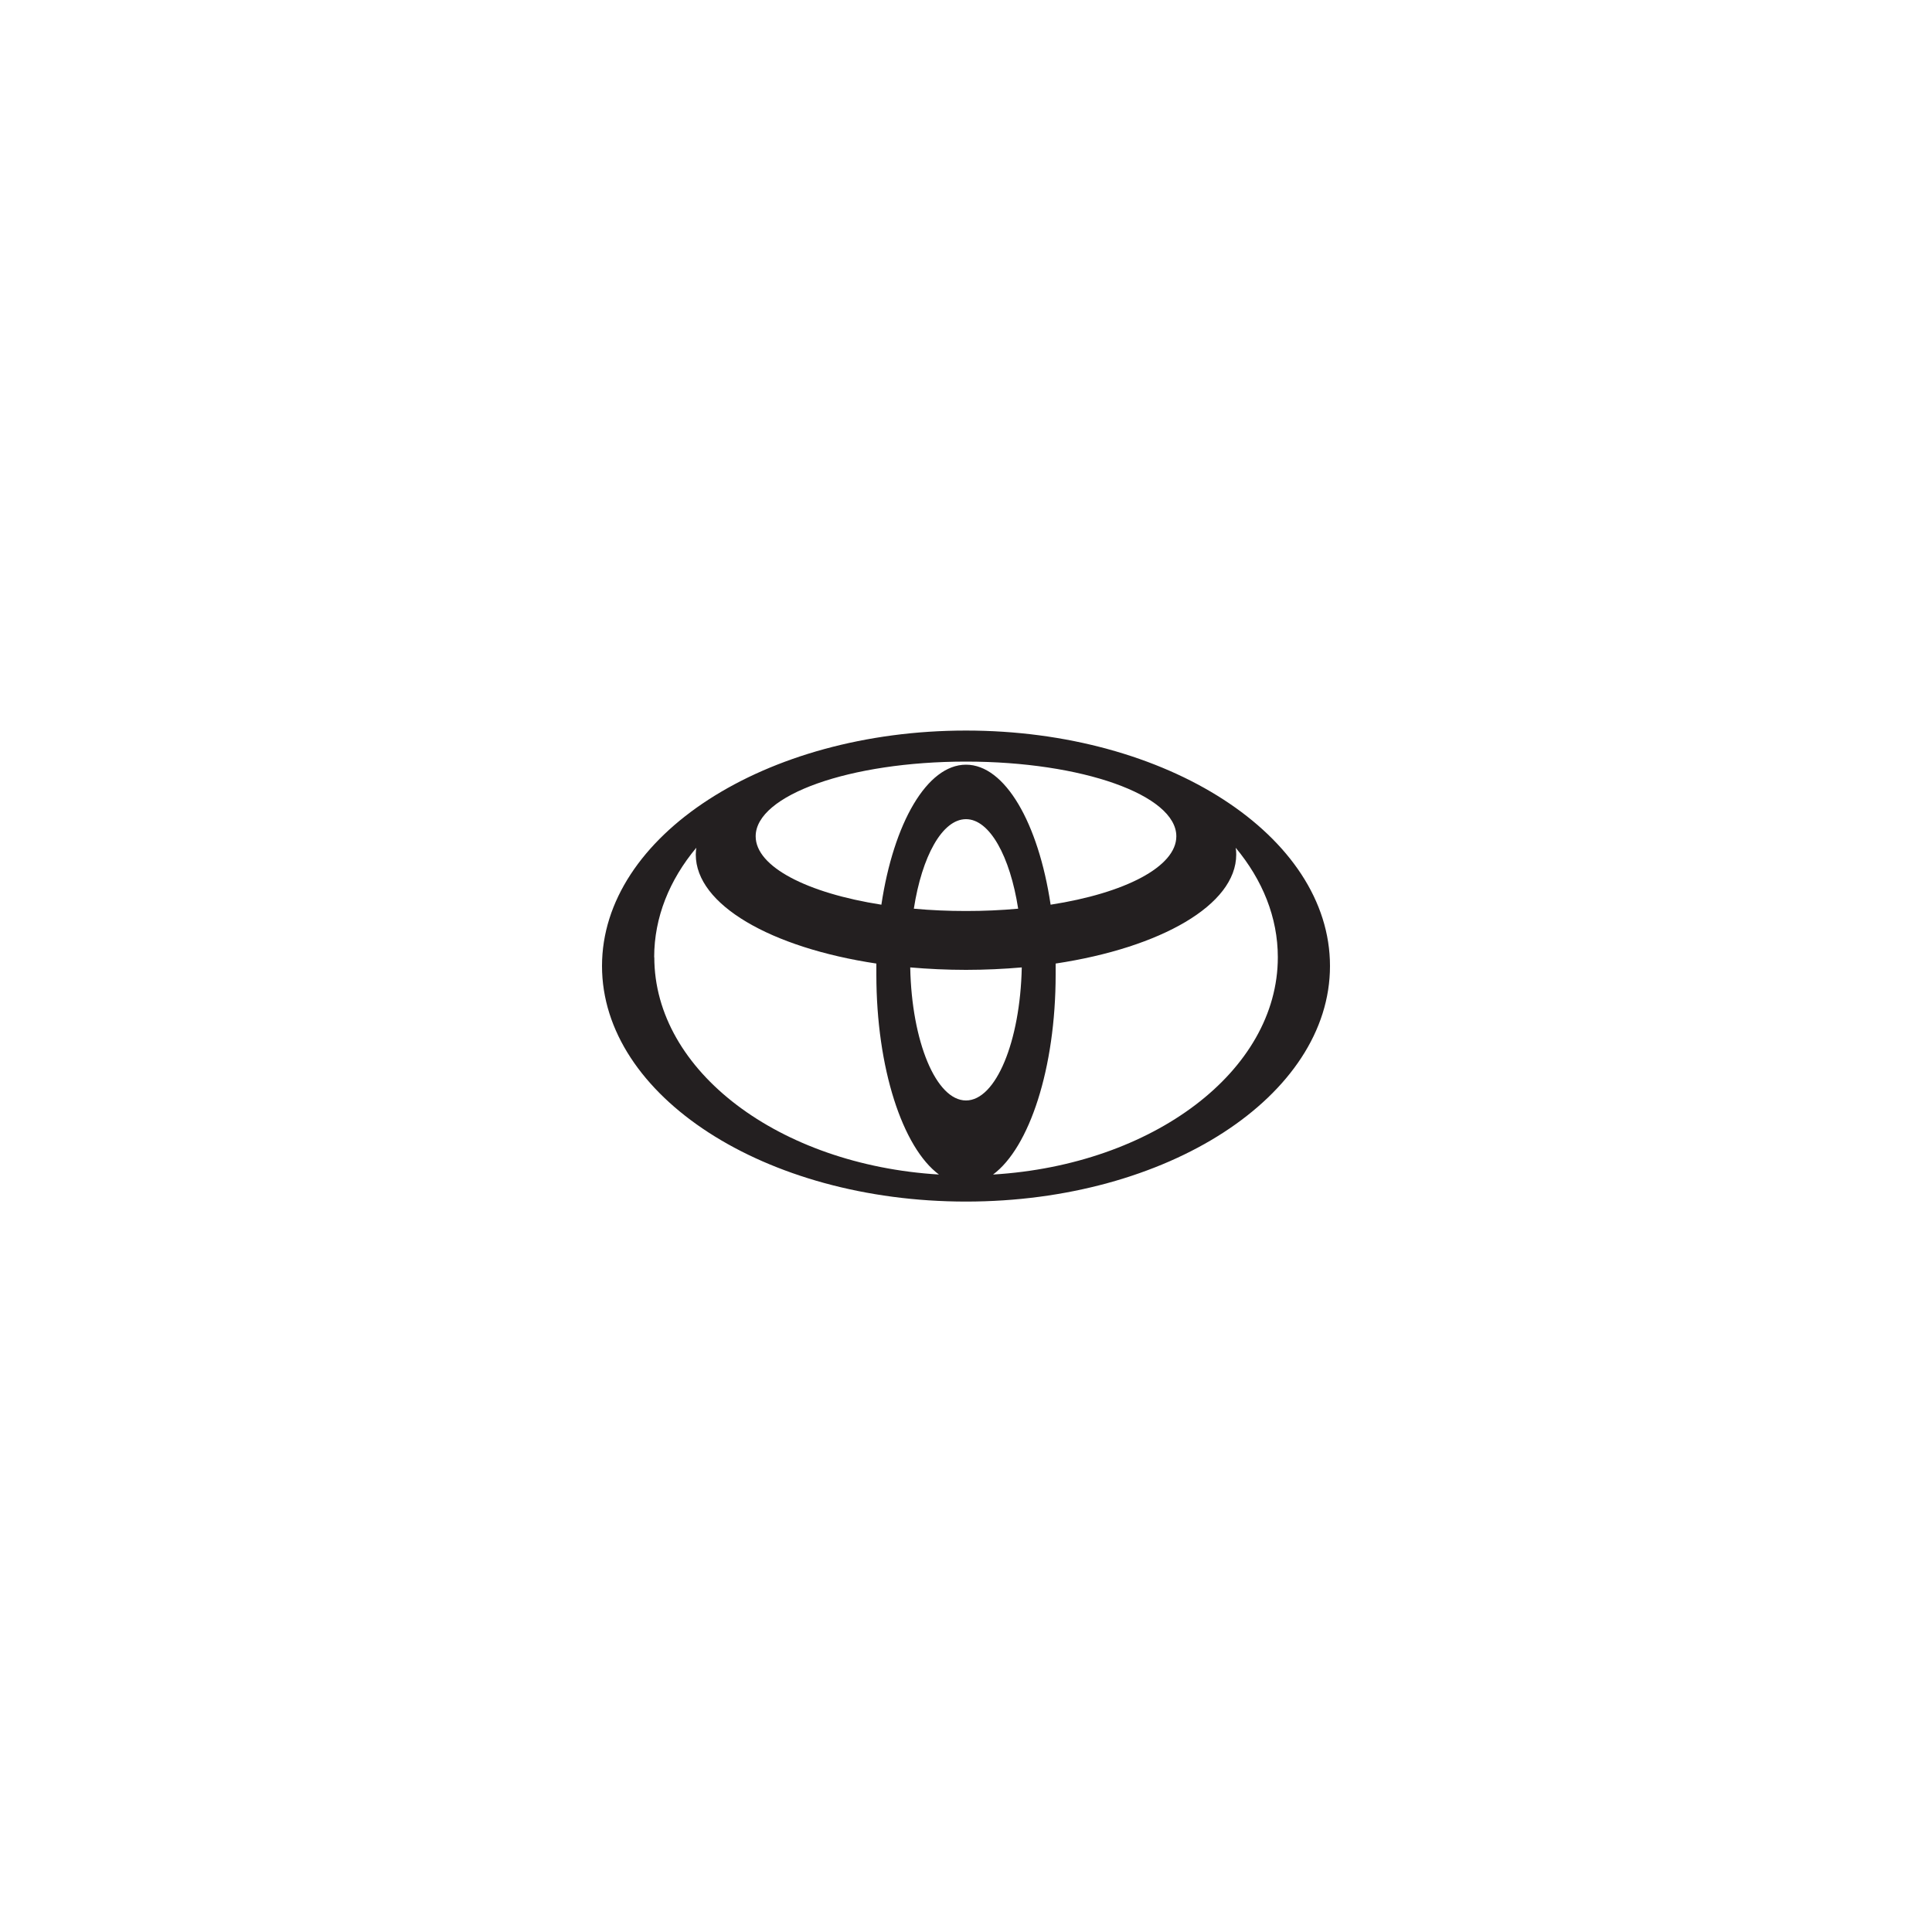
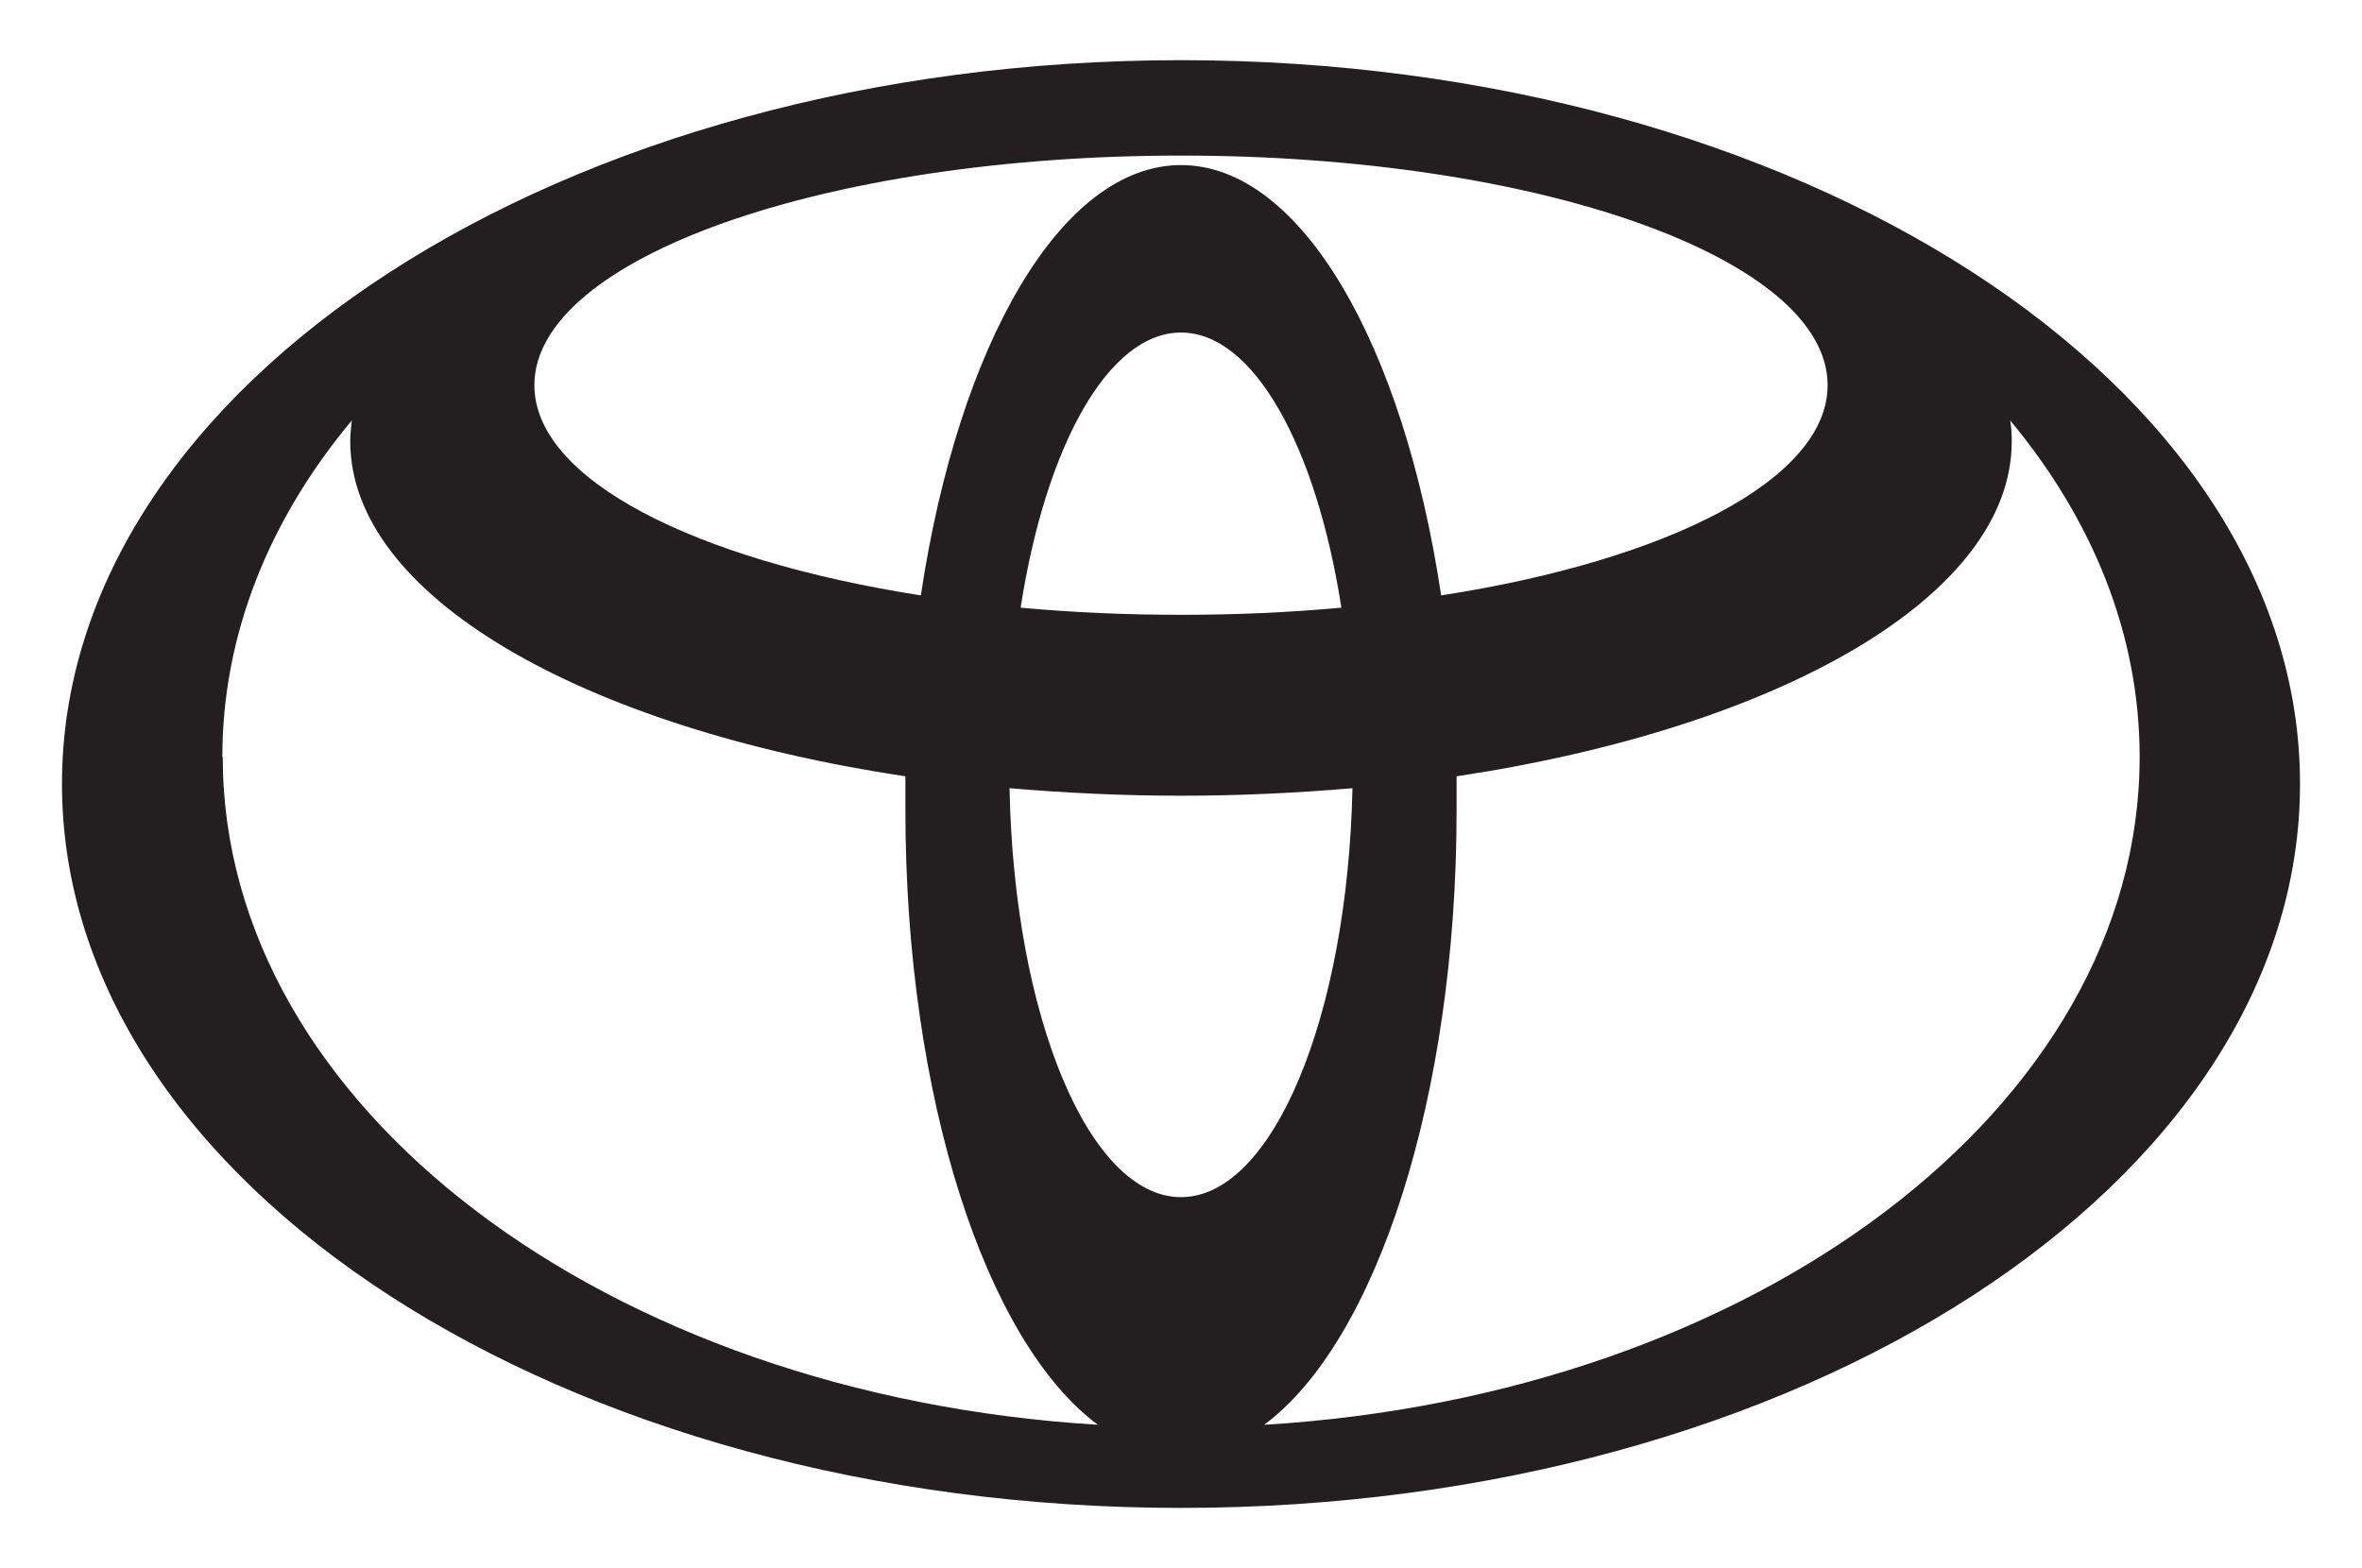
- <svg xmlns="http://www.w3.org/2000/svg" id="Layer_1" viewBox="0 0 150 150" width="200" height="200">
+ <svg xmlns="http://www.w3.org/2000/svg" viewBox="45.2 55.2 59.6 39.6" width="119" height="79" id="Layer_1">
  <defs>
    <style>.cls-1{fill:none;}.cls-2{fill:#231f20;}</style>
  </defs>
  <path class="cls-2" d="M75,56.72c-15.61,0-28.26,8.19-28.26,18.28s12.65,18.29,28.26,18.29,28.26-8.19,28.26-18.29-12.65-18.28-28.26-18.28Zm0,28.72c-2.32,0-4.22-4.57-4.33-10.33,1.4,.12,2.85,.19,4.33,.19s2.94-.07,4.33-.19c-.12,5.75-2.01,10.33-4.33,10.33Zm-4.05-14.89c.63-4.07,2.21-6.95,4.05-6.95s3.42,2.89,4.05,6.95c-1.3,.12-2.65,.18-4.05,.18s-2.75-.06-4.05-.18Zm4.05-11.18c-3.03,0-5.62,4.54-6.57,10.87-5.75-.9-9.76-2.94-9.76-5.31,0-3.2,7.31-5.8,16.33-5.8s16.33,2.6,16.33,5.8c0,2.37-4.01,4.42-9.76,5.31-.95-6.34-3.54-10.87-6.57-10.87Zm-24.21,14.95c0-3.1,1.19-6.01,3.27-8.5-.02,.17-.04,.35-.04,.53,0,3.9,5.85,7.23,14.02,8.46,0,.28,0,.57,0,.85,0,7.28,2.04,13.44,4.86,15.53-12.39-.75-22.1-8.02-22.1-16.87Zm26.31,16.87c2.82-2.09,4.86-8.25,4.86-15.53,0-.29,0-.57,0-.85,8.16-1.23,14.02-4.55,14.02-8.46,0-.18-.01-.36-.04-.53,2.08,2.5,3.27,5.4,3.27,8.5,0,8.85-9.72,16.12-22.1,16.87Z" />
  <rect class="cls-1" width="150" height="150" />
</svg>
